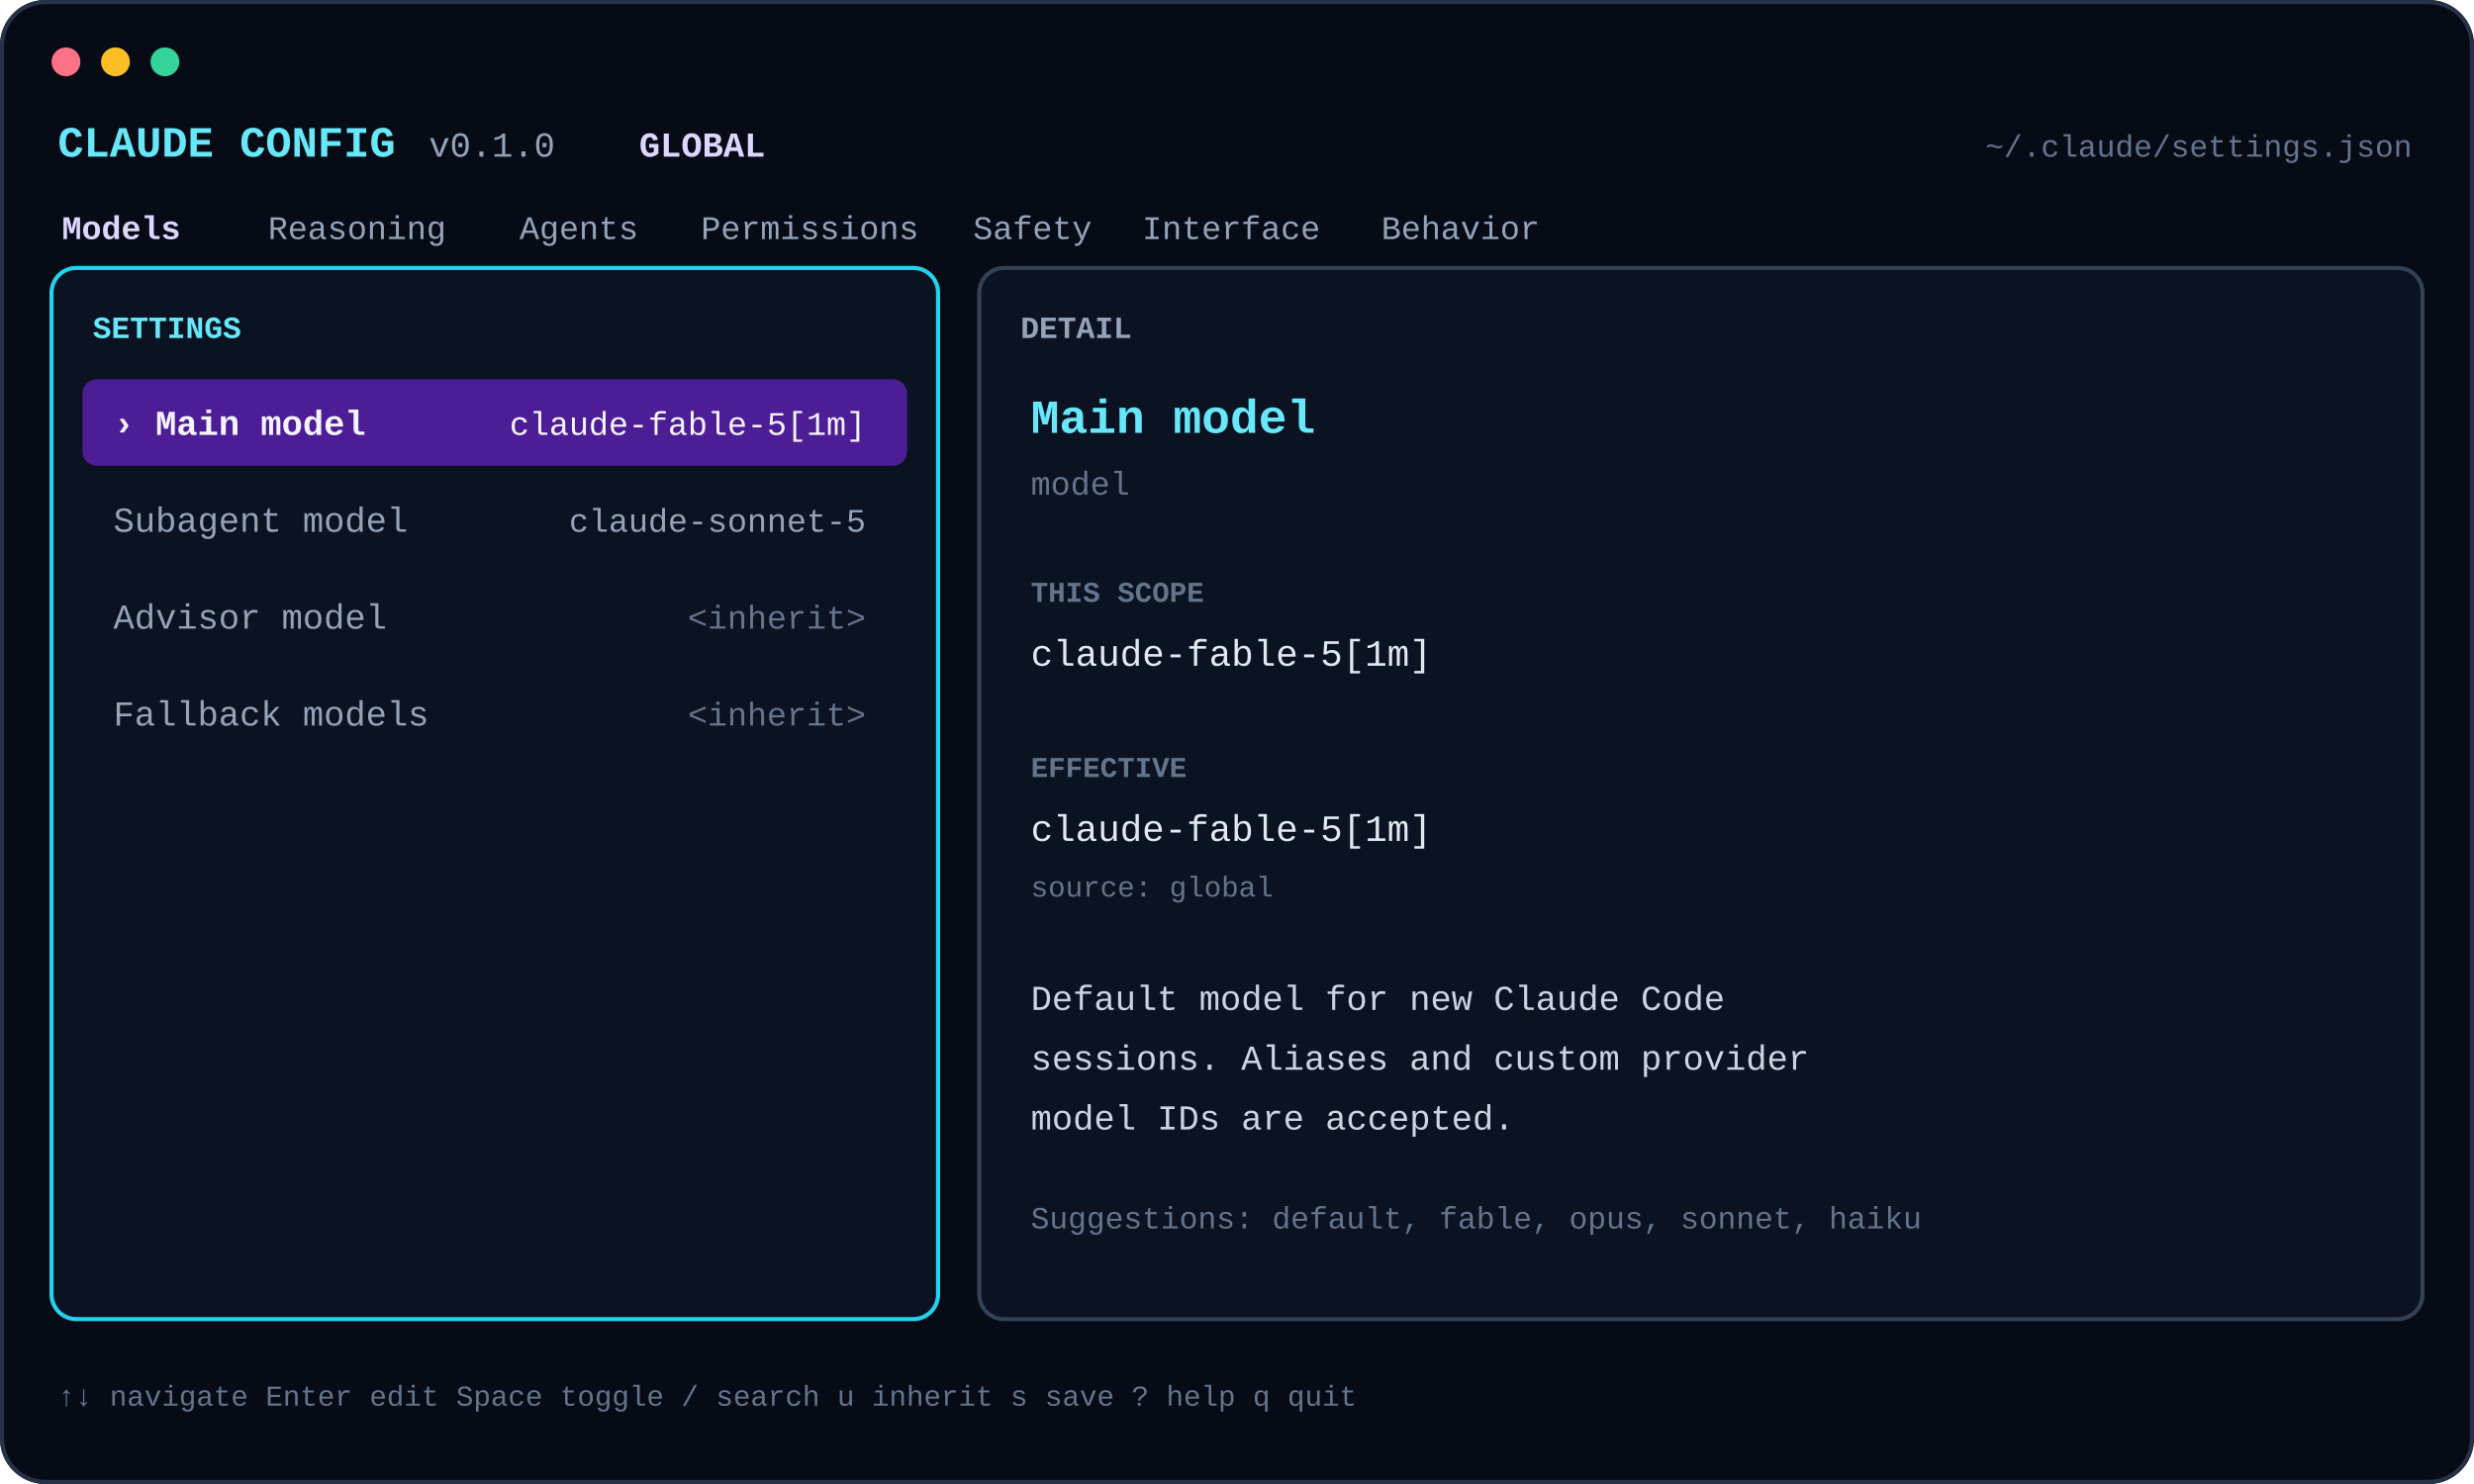
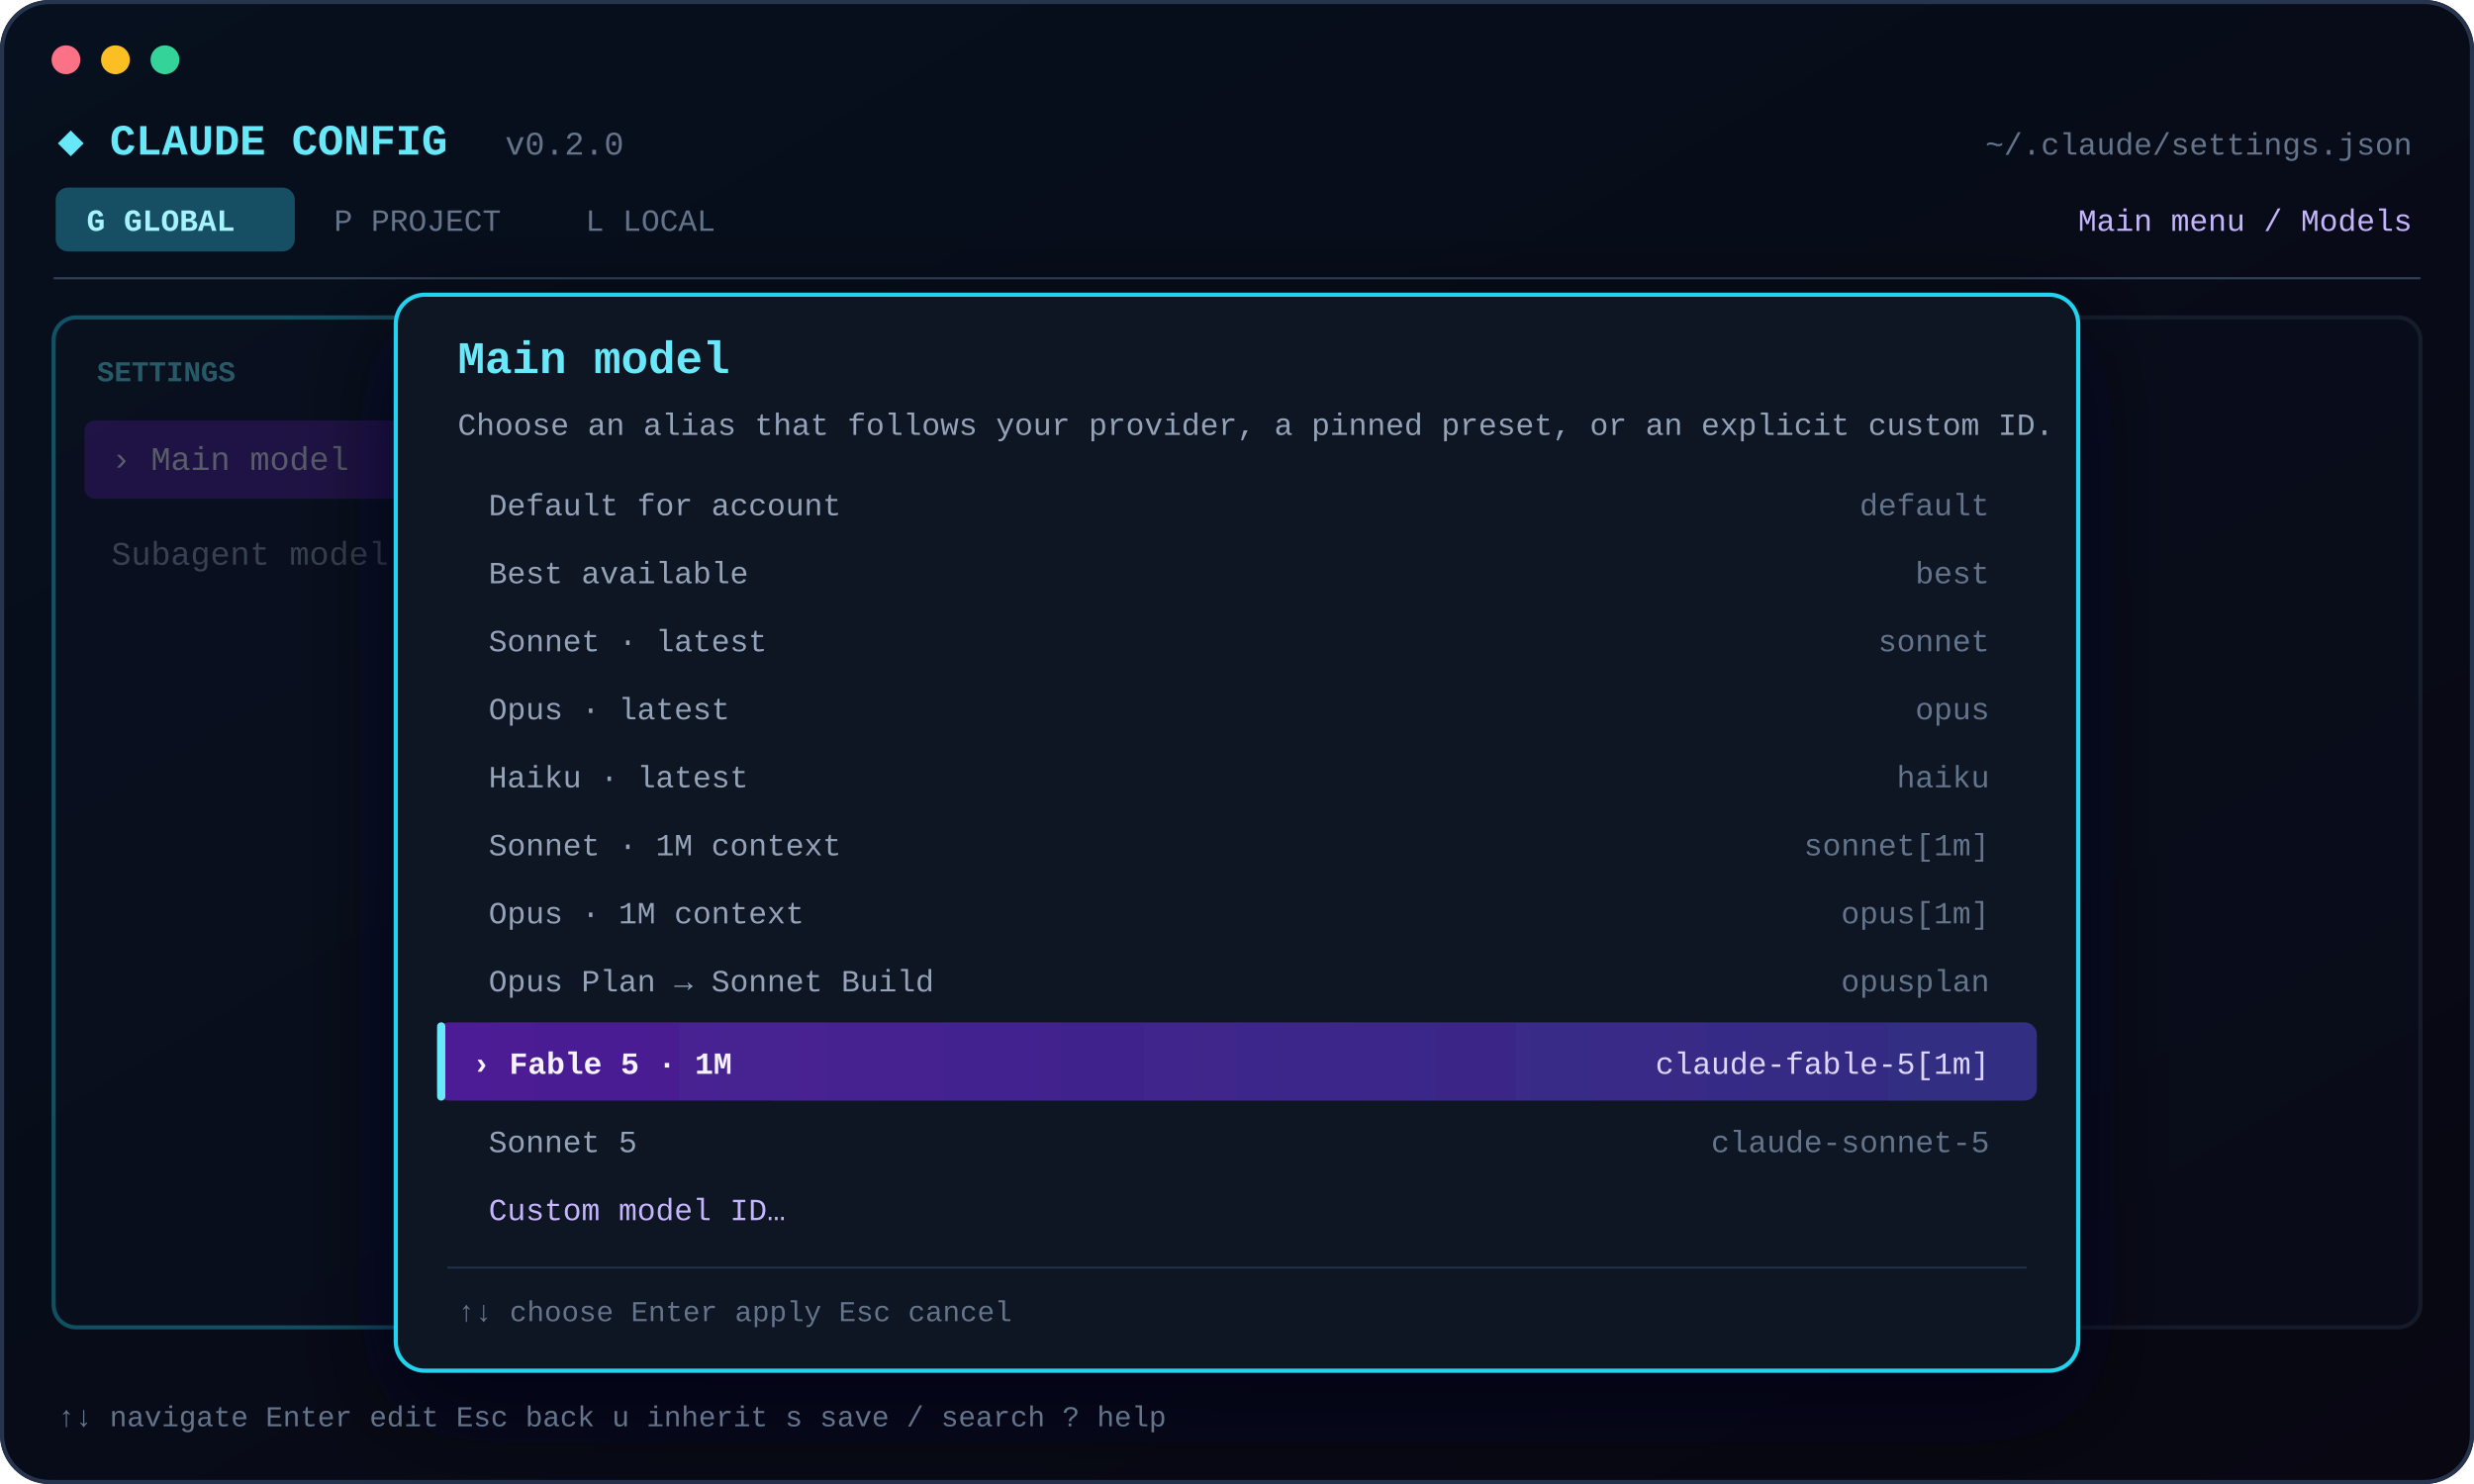
<svg xmlns="http://www.w3.org/2000/svg" width="1200" height="720" viewBox="0 0 1200 720" role="img" aria-labelledby="title desc">
-   <rect width="1200" height="720" rx="22" fill="#070b16" />
-   <rect x="1" y="1" width="1198" height="718" rx="21" fill="none" stroke="#27324a" stroke-width="2" />
-   <circle cx="32" cy="30" r="7" fill="#fb7185" />
-   <circle cx="56" cy="30" r="7" fill="#fbbf24" />
-   <circle cx="80" cy="30" r="7" fill="#34d399" />
+   <defs>
+     <linearGradient id="shell" x1="0" y1="0" x2="1" y2="1">
+       <stop offset="0" stop-color="#07101e" />
+       <stop offset="1" stop-color="#080712" />
+     </linearGradient>
+     <linearGradient id="selected" x1="0" y1="0" x2="1" y2="0">
+       <stop offset="0" stop-color="#4c1d95" />
+       <stop offset="1" stop-color="#312e81" />
+     </linearGradient>
+     <filter id="shadow" x="-20%" y="-20%" width="140%" height="140%">
+       <feDropShadow dx="0" dy="18" stdDeviation="24" flood-color="#020617" flood-opacity=".8" />
+     </filter>
+   </defs>
+   <rect width="1200" height="720" rx="24" fill="url(#shell)" />
+   <rect x="1" y="1" width="1198" height="718" rx="23" fill="none" stroke="#26344d" stroke-width="2" />
+   <circle cx="32" cy="29" r="7" fill="#fb7185" />
+   <circle cx="56" cy="29" r="7" fill="#fbbf24" />
+   <circle cx="80" cy="29" r="7" fill="#34d399" />
  <g font-family="'SFMono-Regular',Consolas,'Liberation Mono',monospace">
-     <text x="28" y="76" fill="#67e8f9" font-size="21" font-weight="700">CLAUDE CONFIG</text>
-     <text x="208" y="76" fill="#94a3b8" font-size="17">v0.1.0</text>
-     <text x="310" y="76" fill="#ddd6fe" font-size="17" font-weight="700">GLOBAL</text>
-     <text x="1170" y="76" fill="#64748b" font-size="15" text-anchor="end">~/.claude/settings.json</text>
-     <g font-size="16" fill="#94a3b8">
-       <text x="30" y="116" fill="#ddd6fe" font-weight="700">Models</text>
-       <text x="130" y="116">Reasoning</text>
-       <text x="252" y="116">Agents</text>
-       <text x="340" y="116">Permissions</text>
-       <text x="472" y="116">Safety</text>
-       <text x="554" y="116">Interface</text>
-       <text x="670" y="116">Behavior</text>
+     <text x="28" y="75" fill="#67e8f9" font-size="21" font-weight="700">◆ CLAUDE CONFIG</text>
+     <text x="245" y="75" fill="#64748b" font-size="16">v0.2.0</text>
+     <text x="1170" y="75" fill="#64748b" font-size="15" text-anchor="end">~/.claude/settings.json</text>
+     <rect x="27" y="91" width="116" height="31" rx="6" fill="#164e63" />
+     <text x="42" y="112" fill="#a5f3fc" font-size="15" font-weight="700">G  GLOBAL</text>
+     <text x="162" y="112" fill="#64748b" font-size="15">P  PROJECT</text>
+     <text x="284" y="112" fill="#64748b" font-size="15">L  LOCAL</text>
+     <text x="1170" y="112" fill="#c4b5fd" font-size="15" text-anchor="end">Main menu  /  Models</text>
+     <line x1="26" y1="135" x2="1174" y2="135" stroke="#334155" />
+     <g opacity=".34">
+       <rect x="26" y="154" width="424" height="490" rx="11" fill="#0b1222" stroke="#22d3ee" stroke-width="2" />
+       <rect x="470" y="154" width="704" height="490" rx="11" fill="#0b1222" stroke="#334155" stroke-width="2" />
+       <text x="47" y="185" fill="#67e8f9" font-size="14" font-weight="700">SETTINGS</text>
+       <text x="491" y="185" fill="#94a3b8" font-size="14" font-weight="700">DETAIL</text>
+       <rect x="41" y="204" width="394" height="38" rx="5" fill="#4c1d95" />
+       <text x="54" y="228" fill="#f5f3ff" font-size="16">› Main model</text>
+       <text x="420" y="228" fill="#f5f3ff" font-size="15" text-anchor="end">Fable 5 · 1M</text>
+       <text x="54" y="274" fill="#94a3b8" font-size="16">  Subagent model</text>
+       <text x="420" y="274" fill="#94a3b8" font-size="15" text-anchor="end">Sonnet 5</text>
+       <text x="493" y="227" fill="#67e8f9" font-size="21" font-weight="700">Main model</text>
+       <text x="493" y="257" fill="#64748b" font-size="15">model</text>
    </g>
-     <rect x="25" y="130" width="430" height="510" rx="12" fill="#0b1222" stroke="#22d3ee" stroke-width="2" />
-     <rect x="475" y="130" width="700" height="510" rx="12" fill="#0b1222" stroke="#334155" stroke-width="2" />
-     <text x="45" y="164" fill="#67e8f9" font-size="15" font-weight="700">SETTINGS</text>
-     <text x="495" y="164" fill="#94a3b8" font-size="15" font-weight="700">DETAIL</text>
-     <rect x="40" y="184" width="400" height="42" rx="7" fill="#4c1d95" />
-     <text x="55" y="211" fill="#f5f3ff" font-size="17" font-weight="700">› Main model</text>
-     <text x="420" y="211" fill="#f5f3ff" font-size="16" text-anchor="end">claude-fable-5[1m]</text>
-     <text x="55" y="258" fill="#94a3b8" font-size="17">  Subagent model</text>
-     <text x="420" y="258" fill="#94a3b8" font-size="16" text-anchor="end">claude-sonnet-5</text>
-     <text x="55" y="305" fill="#94a3b8" font-size="17">  Advisor model</text>
-     <text x="420" y="305" fill="#64748b" font-size="16" text-anchor="end">&lt;inherit&gt;</text>
-     <text x="55" y="352" fill="#94a3b8" font-size="17">  Fallback models</text>
-     <text x="420" y="352" fill="#64748b" font-size="16" text-anchor="end">&lt;inherit&gt;</text>
-     <text x="500" y="210" fill="#67e8f9" font-size="23" font-weight="700">Main model</text>
-     <text x="500" y="240" fill="#64748b" font-size="16">model</text>
-     <text x="500" y="292" fill="#64748b" font-size="14" font-weight="700">THIS SCOPE</text>
-     <text x="500" y="323" fill="#e2e8f0" font-size="18">claude-fable-5[1m]</text>
-     <text x="500" y="377" fill="#64748b" font-size="14" font-weight="700">EFFECTIVE</text>
-     <text x="500" y="408" fill="#e2e8f0" font-size="18">claude-fable-5[1m]</text>
-     <text x="500" y="435" fill="#64748b" font-size="14">source: global</text>
-     <text x="500" y="490" fill="#cbd5e1" font-size="17">Default model for new Claude Code</text>
-     <text x="500" y="519" fill="#cbd5e1" font-size="17">sessions. Aliases and custom provider</text>
-     <text x="500" y="548" fill="#cbd5e1" font-size="17">model IDs are accepted.</text>
-     <text x="500" y="596" fill="#64748b" font-size="15">Suggestions: default, fable, opus, sonnet, haiku</text>
-     <text x="28" y="682" fill="#64748b" font-size="14">↑↓ navigate   Enter edit   Space toggle   / search   u inherit   s save   ? help   q quit</text>
+     <g filter="url(#shadow)">
+       <rect x="192" y="143" width="816" height="522" rx="14" fill="#0b1222" stroke="#22d3ee" stroke-width="2" />
+       <text x="222" y="181" fill="#67e8f9" font-size="22" font-weight="700">Main model</text>
+       <text x="222" y="211" fill="#94a3b8" font-size="15">Choose an alias that follows your provider, a pinned preset, or an explicit custom ID.</text>
+       <g font-size="15">
+         <text x="237" y="250" fill="#94a3b8">Default for account</text>
+         <text x="965" y="250" fill="#64748b" text-anchor="end">default</text>
+         <text x="237" y="283" fill="#94a3b8">Best available</text>
+         <text x="965" y="283" fill="#64748b" text-anchor="end">best</text>
+         <text x="237" y="316" fill="#94a3b8">Sonnet · latest</text>
+         <text x="965" y="316" fill="#64748b" text-anchor="end">sonnet</text>
+         <text x="237" y="349" fill="#94a3b8">Opus · latest</text>
+         <text x="965" y="349" fill="#64748b" text-anchor="end">opus</text>
+         <text x="237" y="382" fill="#94a3b8">Haiku · latest</text>
+         <text x="965" y="382" fill="#64748b" text-anchor="end">haiku</text>
+         <text x="237" y="415" fill="#94a3b8">Sonnet · 1M context</text>
+         <text x="965" y="415" fill="#64748b" text-anchor="end">sonnet[1m]</text>
+         <text x="237" y="448" fill="#94a3b8">Opus · 1M context</text>
+         <text x="965" y="448" fill="#64748b" text-anchor="end">opus[1m]</text>
+         <text x="237" y="481" fill="#94a3b8">Opus Plan → Sonnet Build</text>
+         <text x="965" y="481" fill="#64748b" text-anchor="end">opusplan</text>
+         <rect x="212" y="496" width="776" height="38" rx="6" fill="url(#selected)" />
+         <rect x="212" y="496" width="4" height="38" rx="2" fill="#67e8f9" />
+         <text x="229" y="521" fill="#f5f3ff" font-weight="700">› Fable 5 · 1M</text>
+         <text x="965" y="521" fill="#ddd6fe" text-anchor="end">claude-fable-5[1m]</text>
+         <text x="237" y="559" fill="#94a3b8">Sonnet 5</text>
+         <text x="965" y="559" fill="#64748b" text-anchor="end">claude-sonnet-5</text>
+         <text x="237" y="592" fill="#c4b5fd">Custom model ID…</text>
+       </g>
+       <line x1="217" y1="615" x2="983" y2="615" stroke="#243147" />
+       <text x="222" y="641" fill="#64748b" font-size="14">↑↓ choose   Enter apply   Esc cancel</text>
+     </g>
+     <text x="28" y="692" fill="#64748b" font-size="14">↑↓ navigate   Enter edit   Esc back   u inherit   s save   / search   ? help</text>
  </g>
</svg>
